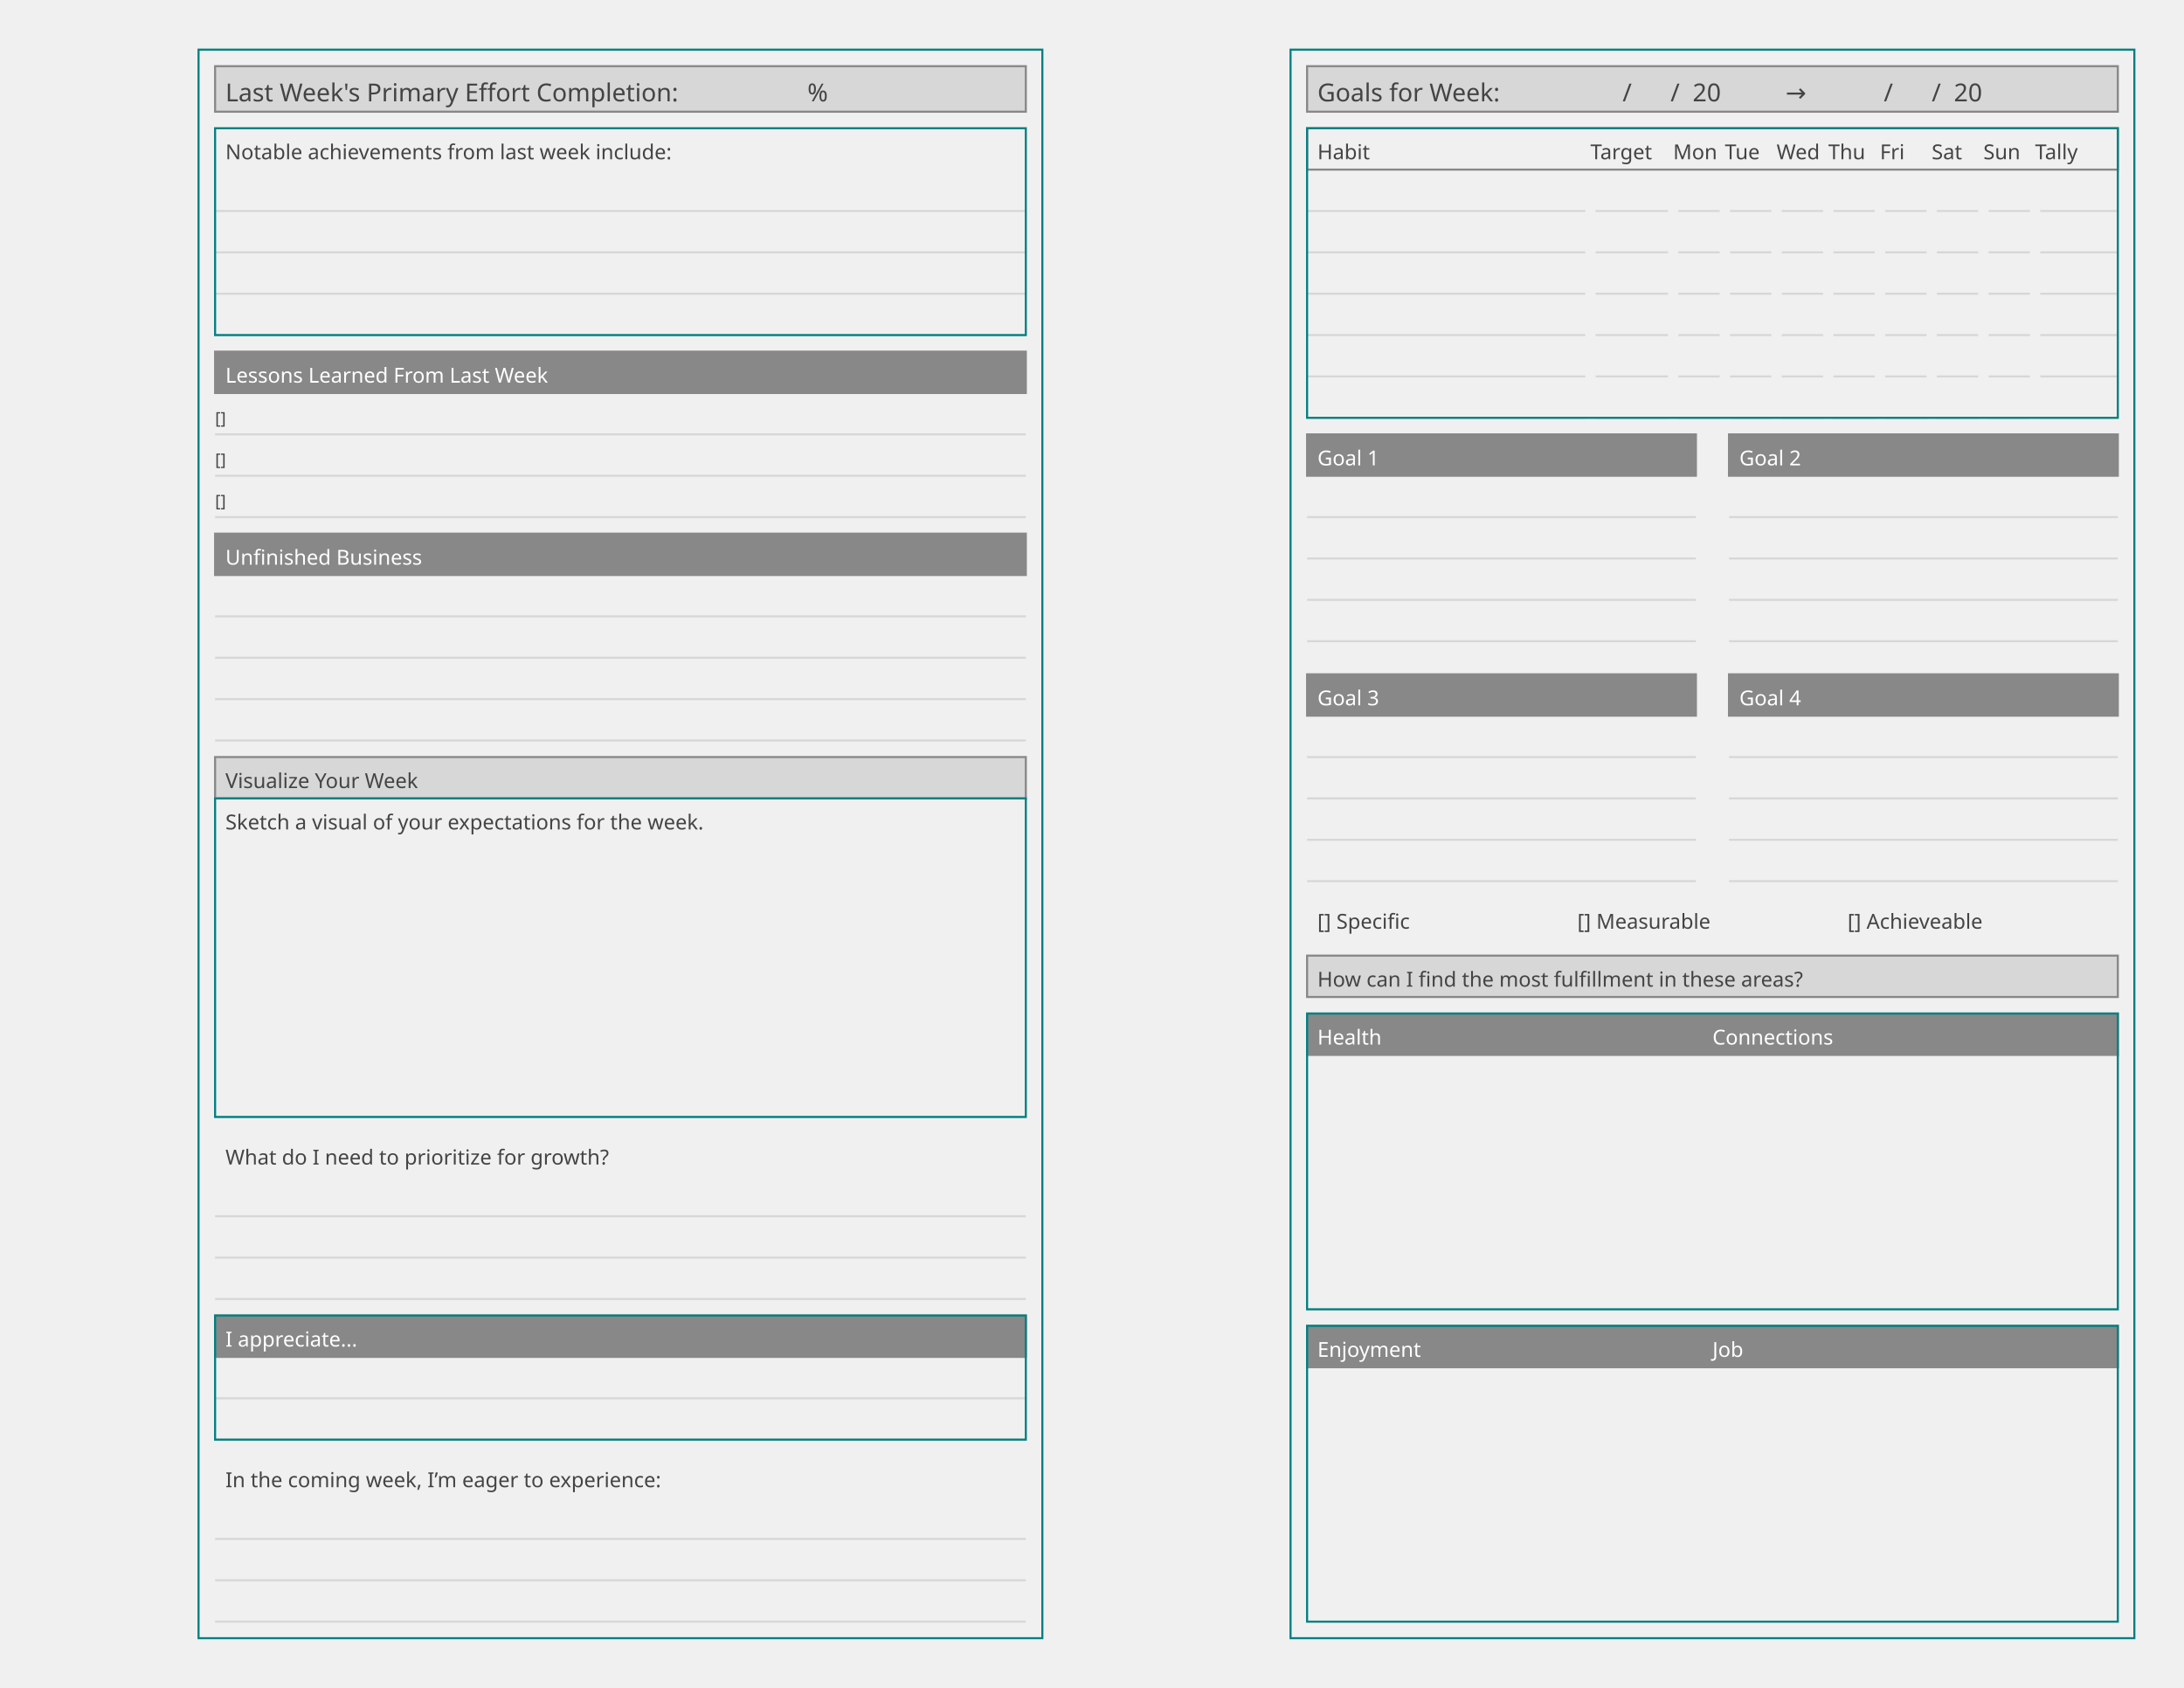
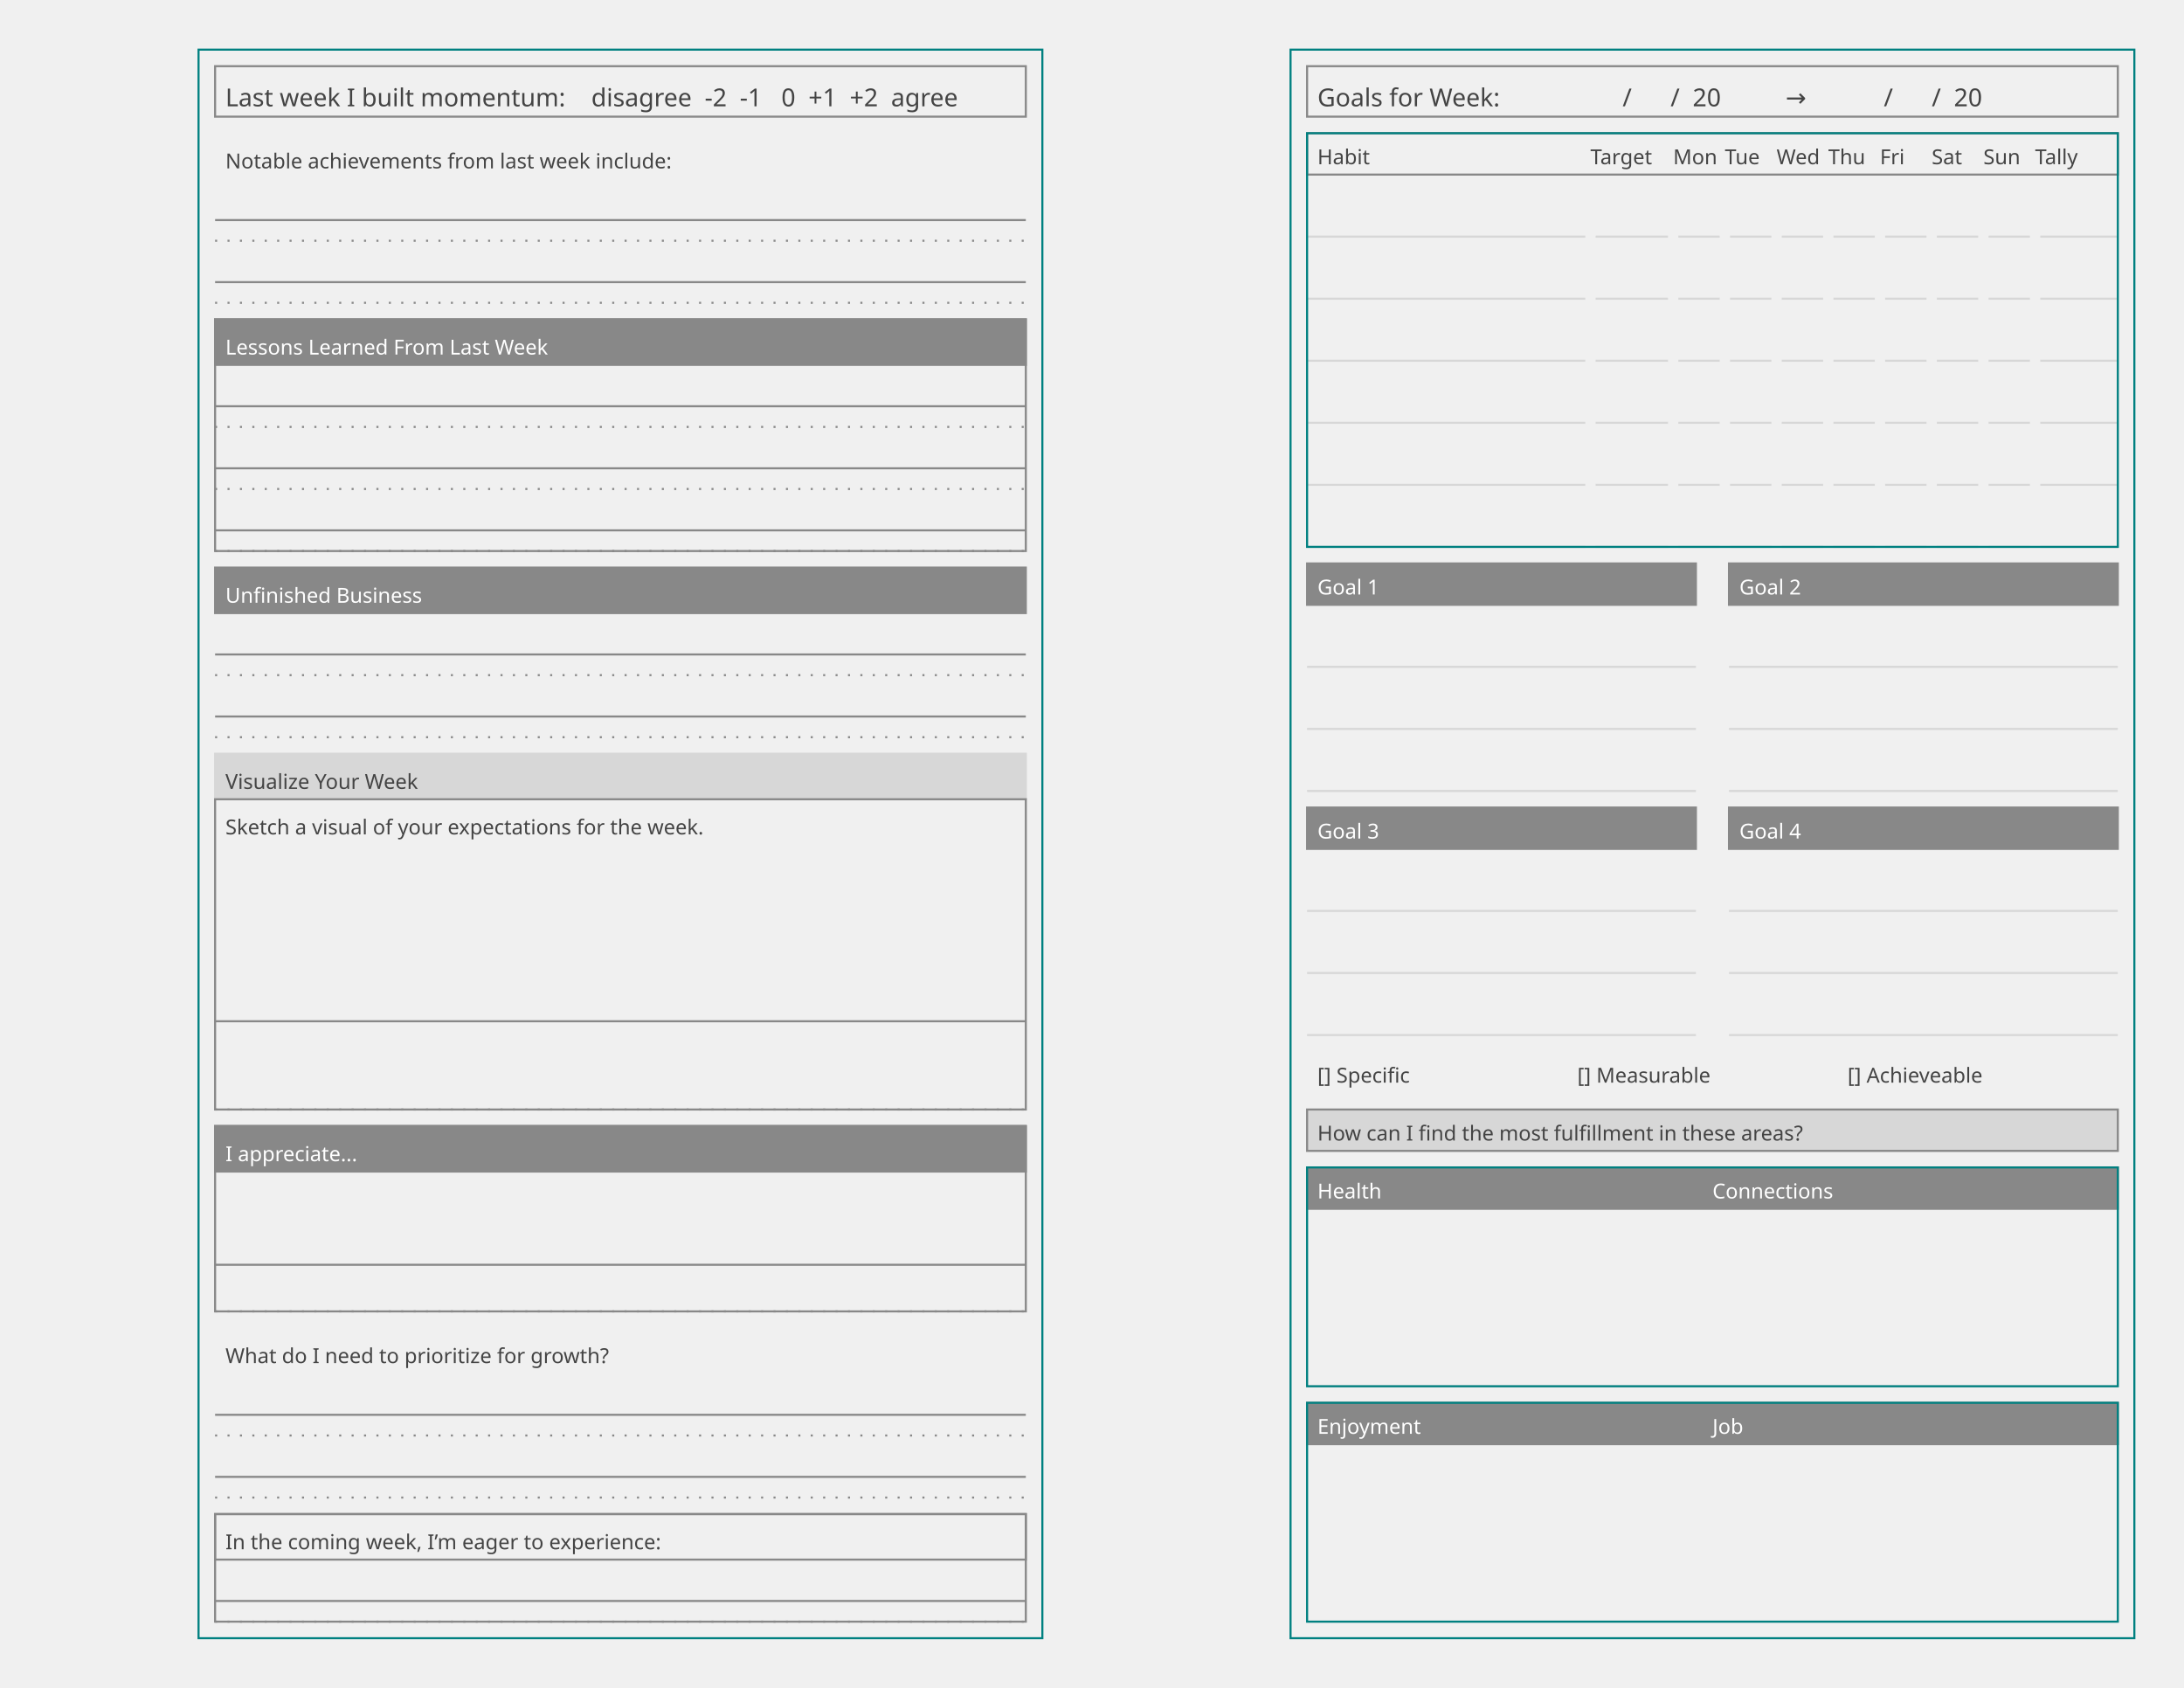
<svg xmlns="http://www.w3.org/2000/svg" baseProfile="tiny" height="8.5in" version="1.2" width="11in">
  <defs />
  <g transform="translate(96, 24.0)">
    <rect fill="none" height="768.0" stroke="#008080" width="408.0" x="0" y="0" />
    <g transform="translate(8, 8)">
-       <rect fill="#d7d7d7" height="22" stroke="#888888" width="392.0" x="0" y="0" />
-       <text alignment-baseline="text-after-edge" fill="#444444" font-family="Trebuchet MS" font-size="12" text-anchor="start" x="5" y="17">Last Week's Primary Effort Completion:                    %</text>
+       <rect fill="none" height="24.4" stroke="#888888" stroke-width="1" width="392.0" x="0" y="0" />
+       <text alignment-baseline="text-after-edge" fill="#444444" font-family="Trebuchet MS" font-size="12" text-anchor="start" transform="translate(5,19.4)">Last week I built momentum:    disagree  -2  -1   0  +1  +2  agree</text>
    </g>
-     <g transform="translate(8,30)">
-       <g>
-         <rect fill="none" height="20" stroke="none" width="392.0" x="0" y="8" />
-         <text alignment-baseline="text-after-edge" fill="#444444" font-family="Ubuntu Mono" font-size="10" text-anchor="start" x="5" y="23">Notable achievements from last week include:</text>
-       </g>
-       <g>
-         <line stroke="#d7d7d7" x1="0" x2="392.0" y1="48" y2="48" />
-         <line stroke="#d7d7d7" x1="0" x2="392.0" y1="68" y2="68" />
-         <line stroke="#d7d7d7" x1="0" x2="392.0" y1="88" y2="88" />
-         <line stroke="#d7d7d7" x1="0" x2="392.0" y1="108" y2="108" />
-       </g>
-       <rect fill="none" height="100" stroke="#008080" width="392.0" x="0" y="8" />
-     </g>
-     <g transform="translate(8,138)">
-       <g>
-         <rect fill="#888888" height="20" stroke="#888888" width="392.0" x="0" y="8" />
-         <text alignment-baseline="text-after-edge" fill="#ffffff" font-family="Trebuchet MS" font-size="10" text-anchor="start" x="5" y="23">Lessons Learned From Last Week</text>
-       </g>
-       <g>
-         <line stroke="#d7d7d7" x1="0" x2="392.0" y1="48" y2="48" />
-         <line stroke="#d7d7d7" x1="0" x2="392.0" y1="68" y2="68" />
-         <line stroke="#d7d7d7" x1="0" x2="392.0" y1="88" y2="88" />
-         <text alignment-baseline="text-after-edge" fill="#444444" font-family="Ubuntu Mono" font-size="8" text-anchor="start" x="0" y="43">[]</text>
-         <text alignment-baseline="text-after-edge" fill="#444444" font-family="Ubuntu Mono" font-size="8" text-anchor="start" x="0" y="63">[]</text>
-         <text alignment-baseline="text-after-edge" fill="#444444" font-family="Ubuntu Mono" font-size="8" text-anchor="start" x="0" y="83">[]</text>
-       </g>
-     </g>
-     <g transform="translate(8,226)">
-       <g>
-         <rect fill="#888888" height="20" stroke="#888888" width="392.0" x="0" y="8" />
-         <text alignment-baseline="text-after-edge" fill="#ffffff" font-family="Trebuchet MS" font-size="10" text-anchor="start" x="5" y="23">Unfinished Business</text>
-       </g>
-       <g>
-         <line stroke="#d7d7d7" x1="0" x2="392.0" y1="48" y2="48" />
-         <line stroke="#d7d7d7" x1="0" x2="392.0" y1="68" y2="68" />
-         <line stroke="#d7d7d7" x1="0" x2="392.0" y1="88" y2="88" />
-         <line stroke="#d7d7d7" x1="0" x2="392.0" y1="108" y2="108" />
-       </g>
-     </g>
-     <g transform="translate(8,334)">
-       <rect fill="#d7d7d7" height="20" stroke="#888888" width="392.0" x="0" y="8" />
-       <text alignment-baseline="text-after-edge" fill="#444444" font-family="Ubuntu Mono" font-size="10" text-anchor="start" x="5" y="23">Visualize Your Week</text>
-     </g>
-     <g transform="translate(8,362)">
-       <g>
-         <rect fill="none" height="20" stroke="none" width="392.0" x="0" y="0" />
-         <text alignment-baseline="text-after-edge" fill="#444444" font-family="Ubuntu Mono" font-size="10" text-anchor="start" x="5" y="15">Sketch a visual of your expectations for the week.</text>
-       </g>
-       <g>
-         <line stroke="#d7d7d7" x1="0" x2="392.0" y1="154.0" y2="154.0" />
-       </g>
-       <rect fill="none" height="154.0" stroke="#008080" width="392.0" x="0" y="0" />
-     </g>
-     <g transform="translate(8,516.0)">
-       <g>
-         <rect fill="none" height="20" stroke="none" width="392.0" x="0" y="8" />
-         <text alignment-baseline="text-after-edge" fill="#444444" font-family="Ubuntu Mono" font-size="10" text-anchor="start" x="5" y="23">What do I need to prioritize for growth?</text>
-       </g>
-       <g>
-         <line stroke="#d7d7d7" x1="0" x2="392.0" y1="48" y2="48" />
-         <line stroke="#d7d7d7" x1="0" x2="392.0" y1="68" y2="68" />
-         <line stroke="#d7d7d7" x1="0" x2="392.0" y1="88" y2="88" />
-       </g>
-     </g>
-     <g transform="translate(8,604.0)">
-       <g>
-         <rect fill="#888888" height="20" stroke="#888888" width="392.0" x="0" y="8" />
-         <text alignment-baseline="text-after-edge" fill="#ffffff" font-family="Trebuchet MS" font-size="10" text-anchor="start" x="5" y="23">I appreciate...</text>
-       </g>
-       <g>
-         <line stroke="#d7d7d7" x1="0" x2="392.0" y1="48" y2="48" />
-         <line stroke="#d7d7d7" x1="0" x2="392.0" y1="68" y2="68" />
-       </g>
-       <rect fill="none" height="60" stroke="#008080" width="392.0" x="0" y="8" />
-     </g>
-     <g transform="translate(8,672.0)">
-       <g>
-         <rect fill="none" height="20" stroke="none" width="392.0" x="0" y="8" />
-         <text alignment-baseline="text-after-edge" fill="#444444" font-family="Ubuntu Mono" font-size="10" text-anchor="start" x="5" y="23">In the coming week, I’m eager to experience:</text>
-       </g>
-       <g>
-         <line stroke="#d7d7d7" x1="0" x2="392.0" y1="48" y2="48" />
-         <line stroke="#d7d7d7" x1="0" x2="392.0" y1="68" y2="68" />
-         <line stroke="#d7d7d7" x1="0" x2="392.0" y1="88" y2="88" />
+     <g transform="translate(8, 32.4)">
+       <g transform="translate(0,8)">
+         <g>
+           <g transform="translate(0,0)">
+             <text alignment-baseline="text-after-edge" fill="#444444" font-family="Ubuntu Mono" font-size="10" text-anchor="start" transform="translate(5,17.0)">Notable achievements from last week include:</text>
+           </g>
+           <g transform="translate(0,22.0)">
+             <g>
+               <line stroke="#888888" stroke-dasharray="1,5" stroke-width="1" transform="translate(0,30.0)" x1="0" x2="392.0" y1="0" y2="0" />
+               <line stroke="#888888" stroke-dasharray="1,5" stroke-width="1" transform="translate(0,60.0)" x1="0" x2="392.0" y1="0" y2="0" />
+             </g>
+             <g>
+               <line stroke="#888888" stroke-dasharray="1,0" stroke-width="1" transform="translate(0,20.0)" x1="0" x2="392.0" y1="0" y2="0" />
+               <line stroke="#888888" stroke-dasharray="1,0" stroke-width="1" transform="translate(0,50.0)" x1="0" x2="392.0" y1="0" y2="0" />
+             </g>
+           </g>
+         </g>
+       </g>
+       <g transform="translate(0,98.0)">
+         <rect fill="none" height="112.0" stroke="#888888" stroke-width="1" width="392.0" x="0" y="0" />
+         <g>
+           <g transform="translate(0,0)">
+             <rect fill="#888888" height="22.0" stroke="#888888" stroke-width="1" width="392.0" x="0" y="0" />
+             <text alignment-baseline="text-after-edge" fill="#ffffff" font-family="Trebuchet MS" font-size="10" text-anchor="start" transform="translate(5,17.0)">Lessons Learned From Last Week</text>
+           </g>
+           <g transform="translate(0,22.0)">
+             <g>
+               <line stroke="#888888" stroke-dasharray="1,5" stroke-width="1" transform="translate(0,30.0)" x1="0" x2="392.0" y1="0" y2="0" />
+               <line stroke="#888888" stroke-dasharray="1,5" stroke-width="1" transform="translate(0,60.0)" x1="0" x2="392.0" y1="0" y2="0" />
+               <line stroke="#888888" stroke-dasharray="1,5" stroke-width="1" transform="translate(0,90.0)" x1="0" x2="392.0" y1="0" y2="0" />
+             </g>
+             <g>
+               <line stroke="#888888" stroke-dasharray="1,0" stroke-width="1" transform="translate(0,20.0)" x1="0" x2="392.0" y1="0" y2="0" />
+               <line stroke="#888888" stroke-dasharray="1,0" stroke-width="1" transform="translate(0,50.0)" x1="0" x2="392.0" y1="0" y2="0" />
+               <line stroke="#888888" stroke-dasharray="1,0" stroke-width="1" transform="translate(0,80.0)" x1="0" x2="392.0" y1="0" y2="0" />
+             </g>
+           </g>
+         </g>
+       </g>
+       <g transform="translate(0,218.0)">
+         <g>
+           <g transform="translate(0,0)">
+             <rect fill="#888888" height="22.0" stroke="#888888" stroke-width="1" width="392.0" x="0" y="0" />
+             <text alignment-baseline="text-after-edge" fill="#ffffff" font-family="Trebuchet MS" font-size="10" text-anchor="start" transform="translate(5,17.0)">Unfinished Business</text>
+           </g>
+           <g transform="translate(0,22.0)">
+             <g>
+               <line stroke="#888888" stroke-dasharray="1,5" stroke-width="1" transform="translate(0,30.0)" x1="0" x2="392.0" y1="0" y2="0" />
+               <line stroke="#888888" stroke-dasharray="1,5" stroke-width="1" transform="translate(0,60.0)" x1="0" x2="392.0" y1="0" y2="0" />
+             </g>
+             <g>
+               <line stroke="#888888" stroke-dasharray="1,0" stroke-width="1" transform="translate(0,20.0)" x1="0" x2="392.0" y1="0" y2="0" />
+               <line stroke="#888888" stroke-dasharray="1,0" stroke-width="1" transform="translate(0,50.0)" x1="0" x2="392.0" y1="0" y2="0" />
+             </g>
+           </g>
+         </g>
+       </g>
+       <g transform="translate(0,308.0)">
+         <g transform="translate(0,0)">
+           <rect fill="#d7d7d7" height="22.0" stroke="#d7d7d7" stroke-width="1" width="392.0" x="0" y="0" />
+           <text alignment-baseline="text-after-edge" fill="#444444" font-family="Trebuchet MS" font-size="10" text-anchor="start" transform="translate(5,17.0)">Visualize Your Week</text>
+         </g>
+         <g transform="translate(0,22.0)">
+           <rect fill="none" height="150.0" stroke="#888888" stroke-width="1" width="392.0" x="0" y="0" />
+           <g>
+             <g transform="translate(0,0)">
+               <text alignment-baseline="text-after-edge" fill="#444444" font-family="Ubuntu Mono" font-size="10" text-anchor="start" transform="translate(5,17.0)">Sketch a visual of your expectations for the week.</text>
+             </g>
+             <g transform="translate(0,22.0)">
+               <g>
+                 <line stroke="#888888" stroke-dasharray="1,5" stroke-width="1" transform="translate(0,128.0)" x1="0" x2="392.0" y1="0" y2="0" />
+               </g>
+               <g>
+                 <line stroke="#888888" stroke-dasharray="1,0" stroke-width="1" transform="translate(0,85.33333)" x1="0" x2="392.0" y1="0" y2="0" />
+               </g>
+             </g>
+           </g>
+         </g>
+       </g>
+       <g transform="translate(0,488.0)">
+         <rect fill="none" height="89.6" stroke="#888888" stroke-width="1" width="392.0" x="0" y="0" />
+         <g>
+           <g transform="translate(0,0)">
+             <rect fill="#888888" height="22.0" stroke="#888888" stroke-width="1" width="392.0" x="0" y="0" />
+             <text alignment-baseline="text-after-edge" fill="#ffffff" font-family="Trebuchet MS" font-size="10" text-anchor="start" transform="translate(5,17.0)">I appreciate...</text>
+           </g>
+           <g transform="translate(0,22.0)">
+             <g>
+               <line stroke="#888888" stroke-dasharray="1,5" stroke-width="1" transform="translate(0,67.6)" x1="0" x2="392.0" y1="0" y2="0" />
+             </g>
+             <g>
+               <line stroke="#888888" stroke-dasharray="1,0" stroke-width="1" transform="translate(0,45.06667)" x1="0" x2="392.0" y1="0" y2="0" />
+             </g>
+           </g>
+         </g>
+       </g>
+       <g transform="translate(0,585.6)">
+         <g>
+           <g transform="translate(0,0)">
+             <text alignment-baseline="text-after-edge" fill="#444444" font-family="Ubuntu Mono" font-size="10" text-anchor="start" transform="translate(5,17.0)">What do I need to prioritize for growth?</text>
+           </g>
+           <g transform="translate(0,22.0)">
+             <g>
+               <line stroke="#888888" stroke-dasharray="1,5" stroke-width="1" transform="translate(0,30.0)" x1="0" x2="392.0" y1="0" y2="0" />
+               <line stroke="#888888" stroke-dasharray="1,5" stroke-width="1" transform="translate(0,60.0)" x1="0" x2="392.0" y1="0" y2="0" />
+             </g>
+             <g>
+               <line stroke="#888888" stroke-dasharray="1,0" stroke-width="1" transform="translate(0,20.0)" x1="0" x2="392.0" y1="0" y2="0" />
+               <line stroke="#888888" stroke-dasharray="1,0" stroke-width="1" transform="translate(0,50.0)" x1="0" x2="392.0" y1="0" y2="0" />
+             </g>
+           </g>
+         </g>
+       </g>
+       <g transform="translate(0,675.6)">
+         <rect fill="none" height="52.0" stroke="#888888" stroke-width="1" width="392.0" x="0" y="0" />
+         <g>
+           <g transform="translate(0,0)">
+             <rect fill="none" height="22.0" stroke="#888888" stroke-width="1" width="392.0" x="0" y="0" />
+             <text alignment-baseline="text-after-edge" fill="#444444" font-family="Ubuntu Mono" font-size="10" text-anchor="start" transform="translate(5,17.0)">In the coming week, I’m eager to experience:</text>
+           </g>
+           <g transform="translate(0,22.0)">
+             <g>
+               <line stroke="#888888" stroke-dasharray="1,5" stroke-width="1" transform="translate(0,30.0)" x1="0" x2="392.0" y1="0" y2="0" />
+             </g>
+             <g>
+               <line stroke="#888888" stroke-dasharray="1,0" stroke-width="1" transform="translate(0,20.0)" x1="0" x2="392.0" y1="0" y2="0" />
+             </g>
+           </g>
+         </g>
      </g>
    </g>
  </g>
  <g transform="translate(624.0, 24.0)">
    <rect fill="none" height="768.0" stroke="#008080" width="408.0" x="0" y="0" />
    <g transform="translate(8, 8)">
-       <rect fill="#d7d7d7" height="22" stroke="#888888" width="392.0" x="0" y="0" />
-       <text alignment-baseline="text-after-edge" fill="#444444" font-family="Trebuchet MS" font-size="12" text-anchor="start" x="5" y="17">Goals for Week:                   /      /  20          →            /      /  20    </text>
+       <rect fill="none" height="24.4" stroke="#888888" stroke-width="1" width="392.0" x="0" y="0" />
+       <text alignment-baseline="text-after-edge" fill="#444444" font-family="Trebuchet MS" font-size="12" text-anchor="start" transform="translate(5,19.4)">Goals for Week:                   /      /  20          →            /      /  20    </text>
    </g>
-     <g transform="translate(8,30)">
-       <g>
-         <rect fill="none" height="20" stroke="#888888" width="392.0" x="0" y="8" />
-         <text alignment-baseline="text-after-edge" fill="#444444" font-family="Ubuntu Mono" font-size="10" text-anchor="start" x="5" y="23">Habit</text>
-         <text alignment-baseline="text-after-edge" fill="#444444" font-family="Ubuntu Mono" font-size="10" text-anchor="start" x="137.0" y="23">Target</text>
-         <text alignment-baseline="text-after-edge" fill="#444444" font-family="Ubuntu Mono" font-size="10" text-anchor="start" x="177.0" y="23">Mon</text>
-         <text alignment-baseline="text-after-edge" fill="#444444" font-family="Ubuntu Mono" font-size="10" text-anchor="start" x="202.0" y="23">Tue</text>
-         <text alignment-baseline="text-after-edge" fill="#444444" font-family="Ubuntu Mono" font-size="10" text-anchor="start" x="227.0" y="23">Wed</text>
-         <text alignment-baseline="text-after-edge" fill="#444444" font-family="Ubuntu Mono" font-size="10" text-anchor="start" x="252.0" y="23">Thu</text>
-         <text alignment-baseline="text-after-edge" fill="#444444" font-family="Ubuntu Mono" font-size="10" text-anchor="start" x="277.0" y="23">Fri</text>
-         <text alignment-baseline="text-after-edge" fill="#444444" font-family="Ubuntu Mono" font-size="10" text-anchor="start" x="302.0" y="23">Sat</text>
-         <text alignment-baseline="text-after-edge" fill="#444444" font-family="Ubuntu Mono" font-size="10" text-anchor="start" x="327.0" y="23">Sun</text>
-         <text alignment-baseline="text-after-edge" fill="#444444" font-family="Ubuntu Mono" font-size="10" text-anchor="start" x="352.0" y="23">Tally</text>
-       </g>
-       <g>
-         <line stroke="#d7d7d7" x1="0" x2="134.5" y1="48" y2="48" />
-         <line stroke="#d7d7d7" x1="139.5" x2="174.5" y1="48" y2="48" />
-         <line stroke="#d7d7d7" x1="179.5" x2="199.5" y1="48" y2="48" />
-         <line stroke="#d7d7d7" x1="204.5" x2="224.5" y1="48" y2="48" />
-         <line stroke="#d7d7d7" x1="229.5" x2="249.5" y1="48" y2="48" />
-         <line stroke="#d7d7d7" x1="254.5" x2="274.5" y1="48" y2="48" />
-         <line stroke="#d7d7d7" x1="279.5" x2="299.5" y1="48" y2="48" />
-         <line stroke="#d7d7d7" x1="304.5" x2="324.5" y1="48" y2="48" />
-         <line stroke="#d7d7d7" x1="329.5" x2="349.5" y1="48" y2="48" />
-         <line stroke="#d7d7d7" x1="354.5" x2="392.0" y1="48" y2="48" />
-         <line stroke="#d7d7d7" x1="0" x2="134.5" y1="68" y2="68" />
-         <line stroke="#d7d7d7" x1="139.5" x2="174.5" y1="68" y2="68" />
-         <line stroke="#d7d7d7" x1="179.5" x2="199.5" y1="68" y2="68" />
-         <line stroke="#d7d7d7" x1="204.5" x2="224.5" y1="68" y2="68" />
-         <line stroke="#d7d7d7" x1="229.5" x2="249.5" y1="68" y2="68" />
-         <line stroke="#d7d7d7" x1="254.5" x2="274.5" y1="68" y2="68" />
-         <line stroke="#d7d7d7" x1="279.5" x2="299.5" y1="68" y2="68" />
-         <line stroke="#d7d7d7" x1="304.5" x2="324.5" y1="68" y2="68" />
-         <line stroke="#d7d7d7" x1="329.5" x2="349.5" y1="68" y2="68" />
-         <line stroke="#d7d7d7" x1="354.5" x2="392.0" y1="68" y2="68" />
-         <line stroke="#d7d7d7" x1="0" x2="134.5" y1="88" y2="88" />
-         <line stroke="#d7d7d7" x1="139.5" x2="174.5" y1="88" y2="88" />
-         <line stroke="#d7d7d7" x1="179.5" x2="199.5" y1="88" y2="88" />
-         <line stroke="#d7d7d7" x1="204.5" x2="224.5" y1="88" y2="88" />
-         <line stroke="#d7d7d7" x1="229.5" x2="249.5" y1="88" y2="88" />
-         <line stroke="#d7d7d7" x1="254.5" x2="274.5" y1="88" y2="88" />
-         <line stroke="#d7d7d7" x1="279.5" x2="299.5" y1="88" y2="88" />
-         <line stroke="#d7d7d7" x1="304.5" x2="324.5" y1="88" y2="88" />
-         <line stroke="#d7d7d7" x1="329.5" x2="349.5" y1="88" y2="88" />
-         <line stroke="#d7d7d7" x1="354.5" x2="392.0" y1="88" y2="88" />
-         <line stroke="#d7d7d7" x1="0" x2="134.5" y1="108" y2="108" />
-         <line stroke="#d7d7d7" x1="139.5" x2="174.5" y1="108" y2="108" />
-         <line stroke="#d7d7d7" x1="179.5" x2="199.5" y1="108" y2="108" />
-         <line stroke="#d7d7d7" x1="204.5" x2="224.5" y1="108" y2="108" />
-         <line stroke="#d7d7d7" x1="229.5" x2="249.5" y1="108" y2="108" />
-         <line stroke="#d7d7d7" x1="254.5" x2="274.5" y1="108" y2="108" />
-         <line stroke="#d7d7d7" x1="279.5" x2="299.5" y1="108" y2="108" />
-         <line stroke="#d7d7d7" x1="304.5" x2="324.5" y1="108" y2="108" />
-         <line stroke="#d7d7d7" x1="329.5" x2="349.5" y1="108" y2="108" />
-         <line stroke="#d7d7d7" x1="354.5" x2="392.0" y1="108" y2="108" />
-         <line stroke="#d7d7d7" x1="0" x2="134.5" y1="128" y2="128" />
-         <line stroke="#d7d7d7" x1="139.5" x2="174.5" y1="128" y2="128" />
-         <line stroke="#d7d7d7" x1="179.5" x2="199.5" y1="128" y2="128" />
-         <line stroke="#d7d7d7" x1="204.5" x2="224.5" y1="128" y2="128" />
-         <line stroke="#d7d7d7" x1="229.5" x2="249.5" y1="128" y2="128" />
-         <line stroke="#d7d7d7" x1="254.5" x2="274.5" y1="128" y2="128" />
-         <line stroke="#d7d7d7" x1="279.5" x2="299.5" y1="128" y2="128" />
-         <line stroke="#d7d7d7" x1="304.5" x2="324.5" y1="128" y2="128" />
-         <line stroke="#d7d7d7" x1="329.5" x2="349.5" y1="128" y2="128" />
-         <line stroke="#d7d7d7" x1="354.5" x2="392.0" y1="128" y2="128" />
-         <line stroke="#d7d7d7" x1="0" x2="134.5" y1="148" y2="148" />
-         <line stroke="#d7d7d7" x1="139.5" x2="174.5" y1="148" y2="148" />
-         <line stroke="#d7d7d7" x1="179.5" x2="199.5" y1="148" y2="148" />
-         <line stroke="#d7d7d7" x1="204.5" x2="224.5" y1="148" y2="148" />
-         <line stroke="#d7d7d7" x1="229.5" x2="249.5" y1="148" y2="148" />
-         <line stroke="#d7d7d7" x1="254.5" x2="274.5" y1="148" y2="148" />
-         <line stroke="#d7d7d7" x1="279.5" x2="299.5" y1="148" y2="148" />
-         <line stroke="#d7d7d7" x1="304.5" x2="324.5" y1="148" y2="148" />
-         <line stroke="#d7d7d7" x1="329.5" x2="349.5" y1="148" y2="148" />
-         <line stroke="#d7d7d7" x1="354.5" x2="392.0" y1="148" y2="148" />
-       </g>
-       <rect fill="none" height="140" stroke="#008080" width="392.0" x="0" y="8" />
-     </g>
-     <g transform="translate(8,178)">
-       <g transform="translate(0, 0)">
-         <g>
-           <rect fill="#888888" height="20" stroke="#888888" width="188.0" x="0" y="8" />
-           <text alignment-baseline="text-after-edge" fill="#ffffff" font-family="Trebuchet MS" font-size="10" text-anchor="start" x="5" y="23">Goal 1</text>
-         </g>
-         <g>
-           <line stroke="#d7d7d7" x1="0" x2="188.0" y1="48" y2="48" />
-           <line stroke="#d7d7d7" x1="0" x2="188.0" y1="68" y2="68" />
-           <line stroke="#d7d7d7" x1="0" x2="188.0" y1="88" y2="88" />
-           <line stroke="#d7d7d7" x1="0" x2="188.0" y1="108" y2="108" />
-         </g>
-       </g>
-       <g transform="translate(196.0, 0)">
-         <g>
-           <rect fill="#888888" height="20" stroke="#888888" width="188.0" x="8" y="8" />
-           <text alignment-baseline="text-after-edge" fill="#ffffff" font-family="Trebuchet MS" font-size="10" text-anchor="start" x="13" y="23">Goal 2</text>
-         </g>
-         <g>
-           <line stroke="#d7d7d7" x1="8" x2="196.0" y1="48" y2="48" />
-           <line stroke="#d7d7d7" x1="8" x2="196.0" y1="68" y2="68" />
-           <line stroke="#d7d7d7" x1="8" x2="196.0" y1="88" y2="88" />
-           <line stroke="#d7d7d7" x1="8" x2="196.0" y1="108" y2="108" />
-         </g>
-       </g>
-     </g>
-     <g transform="translate(8,294)">
-       <g transform="translate(0, 0)">
-         <g>
-           <rect fill="#888888" height="20" stroke="#888888" width="188.0" x="0" y="8" />
-           <text alignment-baseline="text-after-edge" fill="#ffffff" font-family="Trebuchet MS" font-size="10" text-anchor="start" x="5" y="23">Goal 3</text>
-         </g>
-         <g>
-           <line stroke="#d7d7d7" x1="0" x2="188.0" y1="48" y2="48" />
-           <line stroke="#d7d7d7" x1="0" x2="188.0" y1="68" y2="68" />
-           <line stroke="#d7d7d7" x1="0" x2="188.0" y1="88" y2="88" />
-           <line stroke="#d7d7d7" x1="0" x2="188.0" y1="108" y2="108" />
-         </g>
-       </g>
-       <g transform="translate(196.0, 0)">
-         <g>
-           <rect fill="#888888" height="20" stroke="#888888" width="188.0" x="8" y="8" />
-           <text alignment-baseline="text-after-edge" fill="#ffffff" font-family="Trebuchet MS" font-size="10" text-anchor="start" x="13" y="23">Goal 4</text>
-         </g>
-         <g>
-           <line stroke="#d7d7d7" x1="8" x2="196.0" y1="48" y2="48" />
-           <line stroke="#d7d7d7" x1="8" x2="196.0" y1="68" y2="68" />
-           <line stroke="#d7d7d7" x1="8" x2="196.0" y1="88" y2="88" />
-           <line stroke="#d7d7d7" x1="8" x2="196.0" y1="108" y2="108" />
-         </g>
-       </g>
-     </g>
-     <g transform="translate(8,402)">
-       <rect fill="none" height="20" stroke="none" width="384.0" x="0" y="8" />
-       <text alignment-baseline="text-after-edge" fill="#444444" font-family="Ubuntu Mono" font-size="10" text-anchor="start" x="5" y="23">[] Specific</text>
-       <text alignment-baseline="text-after-edge" fill="#444444" font-family="Ubuntu Mono" font-size="10" text-anchor="start" x="130.667" y="23">[] Measurable</text>
-       <text alignment-baseline="text-after-edge" fill="#444444" font-family="Ubuntu Mono" font-size="10" text-anchor="start" x="261.333" y="23">[] Achieveable</text>
-     </g>
-     <g transform="translate(8,430)">
-       <rect fill="#d7d7d7" height="20" stroke="#888888" width="392.0" x="0" y="8" />
-       <text alignment-baseline="text-after-edge" fill="#444444" font-family="Trebuchet MS" font-size="10" text-anchor="start" x="5" y="23">How can I find the most fulfillment in these areas?</text>
-     </g>
-     <g transform="translate(8,458)">
-       <g>
-         <rect fill="#888888" height="20" stroke="#888888" width="392.0" x="0" y="8" />
-         <text alignment-baseline="text-after-edge" fill="#ffffff" font-family="Trebuchet MS" font-size="10" text-anchor="start" x="5" y="23">Health</text>
-         <text alignment-baseline="text-after-edge" fill="#ffffff" font-family="Trebuchet MS" font-size="10" text-anchor="start" x="196.0" y="23">Connections</text>
-       </g>
-       <g>
-         <line stroke="#d7d7d7" x1="0" x2="392.0" y1="151.0" y2="151.0" />
-       </g>
-       <rect fill="none" height="143.0" stroke="#008080" width="392.0" x="0" y="8" />
-     </g>
-     <g transform="translate(8,609.0)">
-       <g>
-         <rect fill="#888888" height="20" stroke="#888888" width="392.0" x="0" y="8" />
-         <text alignment-baseline="text-after-edge" fill="#ffffff" font-family="Trebuchet MS" font-size="10" text-anchor="start" x="5" y="23">Enjoyment</text>
-         <text alignment-baseline="text-after-edge" fill="#ffffff" font-family="Trebuchet MS" font-size="10" text-anchor="start" x="196.0" y="23">Job</text>
-       </g>
-       <g>
-         <line stroke="#d7d7d7" x1="0" x2="392.0" y1="151.0" y2="151.0" />
-       </g>
-       <rect fill="none" height="143.0" stroke="#008080" width="392.0" x="0" y="8" />
+     <g transform="translate(8, 32.4)">
+       <g transform="translate(0,8)">
+         <g>
+           <rect fill="none" height="20" stroke="#888888" width="392.0" x="0" y="0" />
+           <text alignment-baseline="text-after-edge" fill="#444444" font-family="Ubuntu Mono" font-size="10" text-anchor="start" x="5" y="15">Habit</text>
+           <text alignment-baseline="text-after-edge" fill="#444444" font-family="Ubuntu Mono" font-size="10" text-anchor="start" x="137.0" y="15">Target</text>
+           <text alignment-baseline="text-after-edge" fill="#444444" font-family="Ubuntu Mono" font-size="10" text-anchor="start" x="177.0" y="15">Mon</text>
+           <text alignment-baseline="text-after-edge" fill="#444444" font-family="Ubuntu Mono" font-size="10" text-anchor="start" x="202.0" y="15">Tue</text>
+           <text alignment-baseline="text-after-edge" fill="#444444" font-family="Ubuntu Mono" font-size="10" text-anchor="start" x="227.0" y="15">Wed</text>
+           <text alignment-baseline="text-after-edge" fill="#444444" font-family="Ubuntu Mono" font-size="10" text-anchor="start" x="252.0" y="15">Thu</text>
+           <text alignment-baseline="text-after-edge" fill="#444444" font-family="Ubuntu Mono" font-size="10" text-anchor="start" x="277.0" y="15">Fri</text>
+           <text alignment-baseline="text-after-edge" fill="#444444" font-family="Ubuntu Mono" font-size="10" text-anchor="start" x="302.0" y="15">Sat</text>
+           <text alignment-baseline="text-after-edge" fill="#444444" font-family="Ubuntu Mono" font-size="10" text-anchor="start" x="327.0" y="15">Sun</text>
+           <text alignment-baseline="text-after-edge" fill="#444444" font-family="Ubuntu Mono" font-size="10" text-anchor="start" x="352.0" y="15">Tally</text>
+         </g>
+         <g>
+           <line stroke="#d7d7d7" x1="0" x2="134.5" y1="50" y2="50" />
+           <line stroke="#d7d7d7" x1="139.5" x2="174.5" y1="50" y2="50" />
+           <line stroke="#d7d7d7" x1="179.5" x2="199.5" y1="50" y2="50" />
+           <line stroke="#d7d7d7" x1="204.5" x2="224.5" y1="50" y2="50" />
+           <line stroke="#d7d7d7" x1="229.5" x2="249.5" y1="50" y2="50" />
+           <line stroke="#d7d7d7" x1="254.5" x2="274.5" y1="50" y2="50" />
+           <line stroke="#d7d7d7" x1="279.5" x2="299.5" y1="50" y2="50" />
+           <line stroke="#d7d7d7" x1="304.5" x2="324.5" y1="50" y2="50" />
+           <line stroke="#d7d7d7" x1="329.5" x2="349.5" y1="50" y2="50" />
+           <line stroke="#d7d7d7" x1="354.5" x2="392.0" y1="50" y2="50" />
+           <line stroke="#d7d7d7" x1="0" x2="134.5" y1="80" y2="80" />
+           <line stroke="#d7d7d7" x1="139.5" x2="174.5" y1="80" y2="80" />
+           <line stroke="#d7d7d7" x1="179.5" x2="199.5" y1="80" y2="80" />
+           <line stroke="#d7d7d7" x1="204.5" x2="224.5" y1="80" y2="80" />
+           <line stroke="#d7d7d7" x1="229.5" x2="249.5" y1="80" y2="80" />
+           <line stroke="#d7d7d7" x1="254.5" x2="274.5" y1="80" y2="80" />
+           <line stroke="#d7d7d7" x1="279.5" x2="299.5" y1="80" y2="80" />
+           <line stroke="#d7d7d7" x1="304.5" x2="324.5" y1="80" y2="80" />
+           <line stroke="#d7d7d7" x1="329.5" x2="349.5" y1="80" y2="80" />
+           <line stroke="#d7d7d7" x1="354.5" x2="392.0" y1="80" y2="80" />
+           <line stroke="#d7d7d7" x1="0" x2="134.5" y1="110" y2="110" />
+           <line stroke="#d7d7d7" x1="139.5" x2="174.5" y1="110" y2="110" />
+           <line stroke="#d7d7d7" x1="179.5" x2="199.5" y1="110" y2="110" />
+           <line stroke="#d7d7d7" x1="204.5" x2="224.5" y1="110" y2="110" />
+           <line stroke="#d7d7d7" x1="229.5" x2="249.5" y1="110" y2="110" />
+           <line stroke="#d7d7d7" x1="254.5" x2="274.5" y1="110" y2="110" />
+           <line stroke="#d7d7d7" x1="279.5" x2="299.5" y1="110" y2="110" />
+           <line stroke="#d7d7d7" x1="304.5" x2="324.5" y1="110" y2="110" />
+           <line stroke="#d7d7d7" x1="329.5" x2="349.5" y1="110" y2="110" />
+           <line stroke="#d7d7d7" x1="354.5" x2="392.0" y1="110" y2="110" />
+           <line stroke="#d7d7d7" x1="0" x2="134.5" y1="140" y2="140" />
+           <line stroke="#d7d7d7" x1="139.5" x2="174.5" y1="140" y2="140" />
+           <line stroke="#d7d7d7" x1="179.5" x2="199.5" y1="140" y2="140" />
+           <line stroke="#d7d7d7" x1="204.5" x2="224.5" y1="140" y2="140" />
+           <line stroke="#d7d7d7" x1="229.5" x2="249.5" y1="140" y2="140" />
+           <line stroke="#d7d7d7" x1="254.5" x2="274.5" y1="140" y2="140" />
+           <line stroke="#d7d7d7" x1="279.5" x2="299.5" y1="140" y2="140" />
+           <line stroke="#d7d7d7" x1="304.5" x2="324.5" y1="140" y2="140" />
+           <line stroke="#d7d7d7" x1="329.5" x2="349.5" y1="140" y2="140" />
+           <line stroke="#d7d7d7" x1="354.5" x2="392.0" y1="140" y2="140" />
+           <line stroke="#d7d7d7" x1="0" x2="134.5" y1="170" y2="170" />
+           <line stroke="#d7d7d7" x1="139.5" x2="174.5" y1="170" y2="170" />
+           <line stroke="#d7d7d7" x1="179.5" x2="199.5" y1="170" y2="170" />
+           <line stroke="#d7d7d7" x1="204.5" x2="224.5" y1="170" y2="170" />
+           <line stroke="#d7d7d7" x1="229.5" x2="249.5" y1="170" y2="170" />
+           <line stroke="#d7d7d7" x1="254.5" x2="274.5" y1="170" y2="170" />
+           <line stroke="#d7d7d7" x1="279.5" x2="299.5" y1="170" y2="170" />
+           <line stroke="#d7d7d7" x1="304.5" x2="324.5" y1="170" y2="170" />
+           <line stroke="#d7d7d7" x1="329.5" x2="349.5" y1="170" y2="170" />
+           <line stroke="#d7d7d7" x1="354.5" x2="392.0" y1="170" y2="170" />
+           <line stroke="#d7d7d7" x1="0" x2="134.5" y1="200" y2="200" />
+           <line stroke="#d7d7d7" x1="139.5" x2="174.5" y1="200" y2="200" />
+           <line stroke="#d7d7d7" x1="179.5" x2="199.5" y1="200" y2="200" />
+           <line stroke="#d7d7d7" x1="204.5" x2="224.5" y1="200" y2="200" />
+           <line stroke="#d7d7d7" x1="229.5" x2="249.5" y1="200" y2="200" />
+           <line stroke="#d7d7d7" x1="254.5" x2="274.5" y1="200" y2="200" />
+           <line stroke="#d7d7d7" x1="279.5" x2="299.5" y1="200" y2="200" />
+           <line stroke="#d7d7d7" x1="304.5" x2="324.5" y1="200" y2="200" />
+           <line stroke="#d7d7d7" x1="329.5" x2="349.5" y1="200" y2="200" />
+           <line stroke="#d7d7d7" x1="354.5" x2="392.0" y1="200" y2="200" />
+         </g>
+         <rect fill="none" height="200" stroke="#008080" width="392.0" x="0" y="0" />
+       </g>
+       <g transform="translate(0,216)">
+         <g transform="translate(0, 0)">
+           <g>
+             <rect fill="#888888" height="20" stroke="#888888" width="188.0" x="0" y="0" />
+             <text alignment-baseline="text-after-edge" fill="#ffffff" font-family="Trebuchet MS" font-size="10" text-anchor="start" x="5" y="15">Goal 1</text>
+           </g>
+           <g>
+             <line stroke="#d7d7d7" x1="0" x2="188.0" y1="50" y2="50" />
+             <line stroke="#d7d7d7" x1="0" x2="188.0" y1="80" y2="80" />
+             <line stroke="#d7d7d7" x1="0" x2="188.0" y1="110" y2="110" />
+           </g>
+         </g>
+         <g transform="translate(196.0, 0)">
+           <g>
+             <rect fill="#888888" height="20" stroke="#888888" width="188.0" x="8" y="0" />
+             <text alignment-baseline="text-after-edge" fill="#ffffff" font-family="Trebuchet MS" font-size="10" text-anchor="start" x="13" y="15">Goal 2</text>
+           </g>
+           <g>
+             <line stroke="#d7d7d7" x1="8" x2="196.0" y1="50" y2="50" />
+             <line stroke="#d7d7d7" x1="8" x2="196.0" y1="80" y2="80" />
+             <line stroke="#d7d7d7" x1="8" x2="196.0" y1="110" y2="110" />
+           </g>
+         </g>
+       </g>
+       <g transform="translate(0,334)">
+         <g transform="translate(0, 0)">
+           <g>
+             <rect fill="#888888" height="20" stroke="#888888" width="188.0" x="0" y="0" />
+             <text alignment-baseline="text-after-edge" fill="#ffffff" font-family="Trebuchet MS" font-size="10" text-anchor="start" x="5" y="15">Goal 3</text>
+           </g>
+           <g>
+             <line stroke="#d7d7d7" x1="0" x2="188.0" y1="50" y2="50" />
+             <line stroke="#d7d7d7" x1="0" x2="188.0" y1="80" y2="80" />
+             <line stroke="#d7d7d7" x1="0" x2="188.0" y1="110" y2="110" />
+           </g>
+         </g>
+         <g transform="translate(196.0, 0)">
+           <g>
+             <rect fill="#888888" height="20" stroke="#888888" width="188.0" x="8" y="0" />
+             <text alignment-baseline="text-after-edge" fill="#ffffff" font-family="Trebuchet MS" font-size="10" text-anchor="start" x="13" y="15">Goal 4</text>
+           </g>
+           <g>
+             <line stroke="#d7d7d7" x1="8" x2="196.0" y1="50" y2="50" />
+             <line stroke="#d7d7d7" x1="8" x2="196.0" y1="80" y2="80" />
+             <line stroke="#d7d7d7" x1="8" x2="196.0" y1="110" y2="110" />
+           </g>
+         </g>
+       </g>
+       <g transform="translate(0,452)">
+         <rect fill="none" height="20" stroke="none" width="384.0" x="0" y="0" />
+         <text alignment-baseline="text-after-edge" fill="#444444" font-family="Ubuntu Mono" font-size="10" text-anchor="start" x="5" y="15">[] Specific</text>
+         <text alignment-baseline="text-after-edge" fill="#444444" font-family="Ubuntu Mono" font-size="10" text-anchor="start" x="130.667" y="15">[] Measurable</text>
+         <text alignment-baseline="text-after-edge" fill="#444444" font-family="Ubuntu Mono" font-size="10" text-anchor="start" x="261.333" y="15">[] Achieveable</text>
+       </g>
+       <g transform="translate(0,480)">
+         <rect fill="#d7d7d7" height="20" stroke="#888888" width="392.0" x="0" y="0" />
+         <text alignment-baseline="text-after-edge" fill="#444444" font-family="Trebuchet MS" font-size="10" text-anchor="start" x="5" y="15">How can I find the most fulfillment in these areas?</text>
+       </g>
+       <g transform="translate(0,508)">
+         <g>
+           <rect fill="#888888" height="20" stroke="#888888" width="392.0" x="0" y="0" />
+           <text alignment-baseline="text-after-edge" fill="#ffffff" font-family="Trebuchet MS" font-size="10" text-anchor="start" x="5" y="15">Health</text>
+           <text alignment-baseline="text-after-edge" fill="#ffffff" font-family="Trebuchet MS" font-size="10" text-anchor="start" x="196.0" y="15">Connections</text>
+         </g>
+         <g>
+           <line stroke="#d7d7d7" x1="0" x2="392.0" y1="105.8" y2="105.8" />
+         </g>
+         <rect fill="none" height="105.8" stroke="#008080" width="392.0" x="0" y="0" />
+       </g>
+       <g transform="translate(0,621.8)">
+         <g>
+           <rect fill="#888888" height="20" stroke="#888888" width="392.0" x="0" y="0" />
+           <text alignment-baseline="text-after-edge" fill="#ffffff" font-family="Trebuchet MS" font-size="10" text-anchor="start" x="5" y="15">Enjoyment</text>
+           <text alignment-baseline="text-after-edge" fill="#ffffff" font-family="Trebuchet MS" font-size="10" text-anchor="start" x="196.0" y="15">Job</text>
+         </g>
+         <g>
+           <line stroke="#d7d7d7" x1="0" x2="392.0" y1="105.8" y2="105.8" />
+         </g>
+         <rect fill="none" height="105.8" stroke="#008080" width="392.0" x="0" y="0" />
+       </g>
    </g>
  </g>
</svg>
